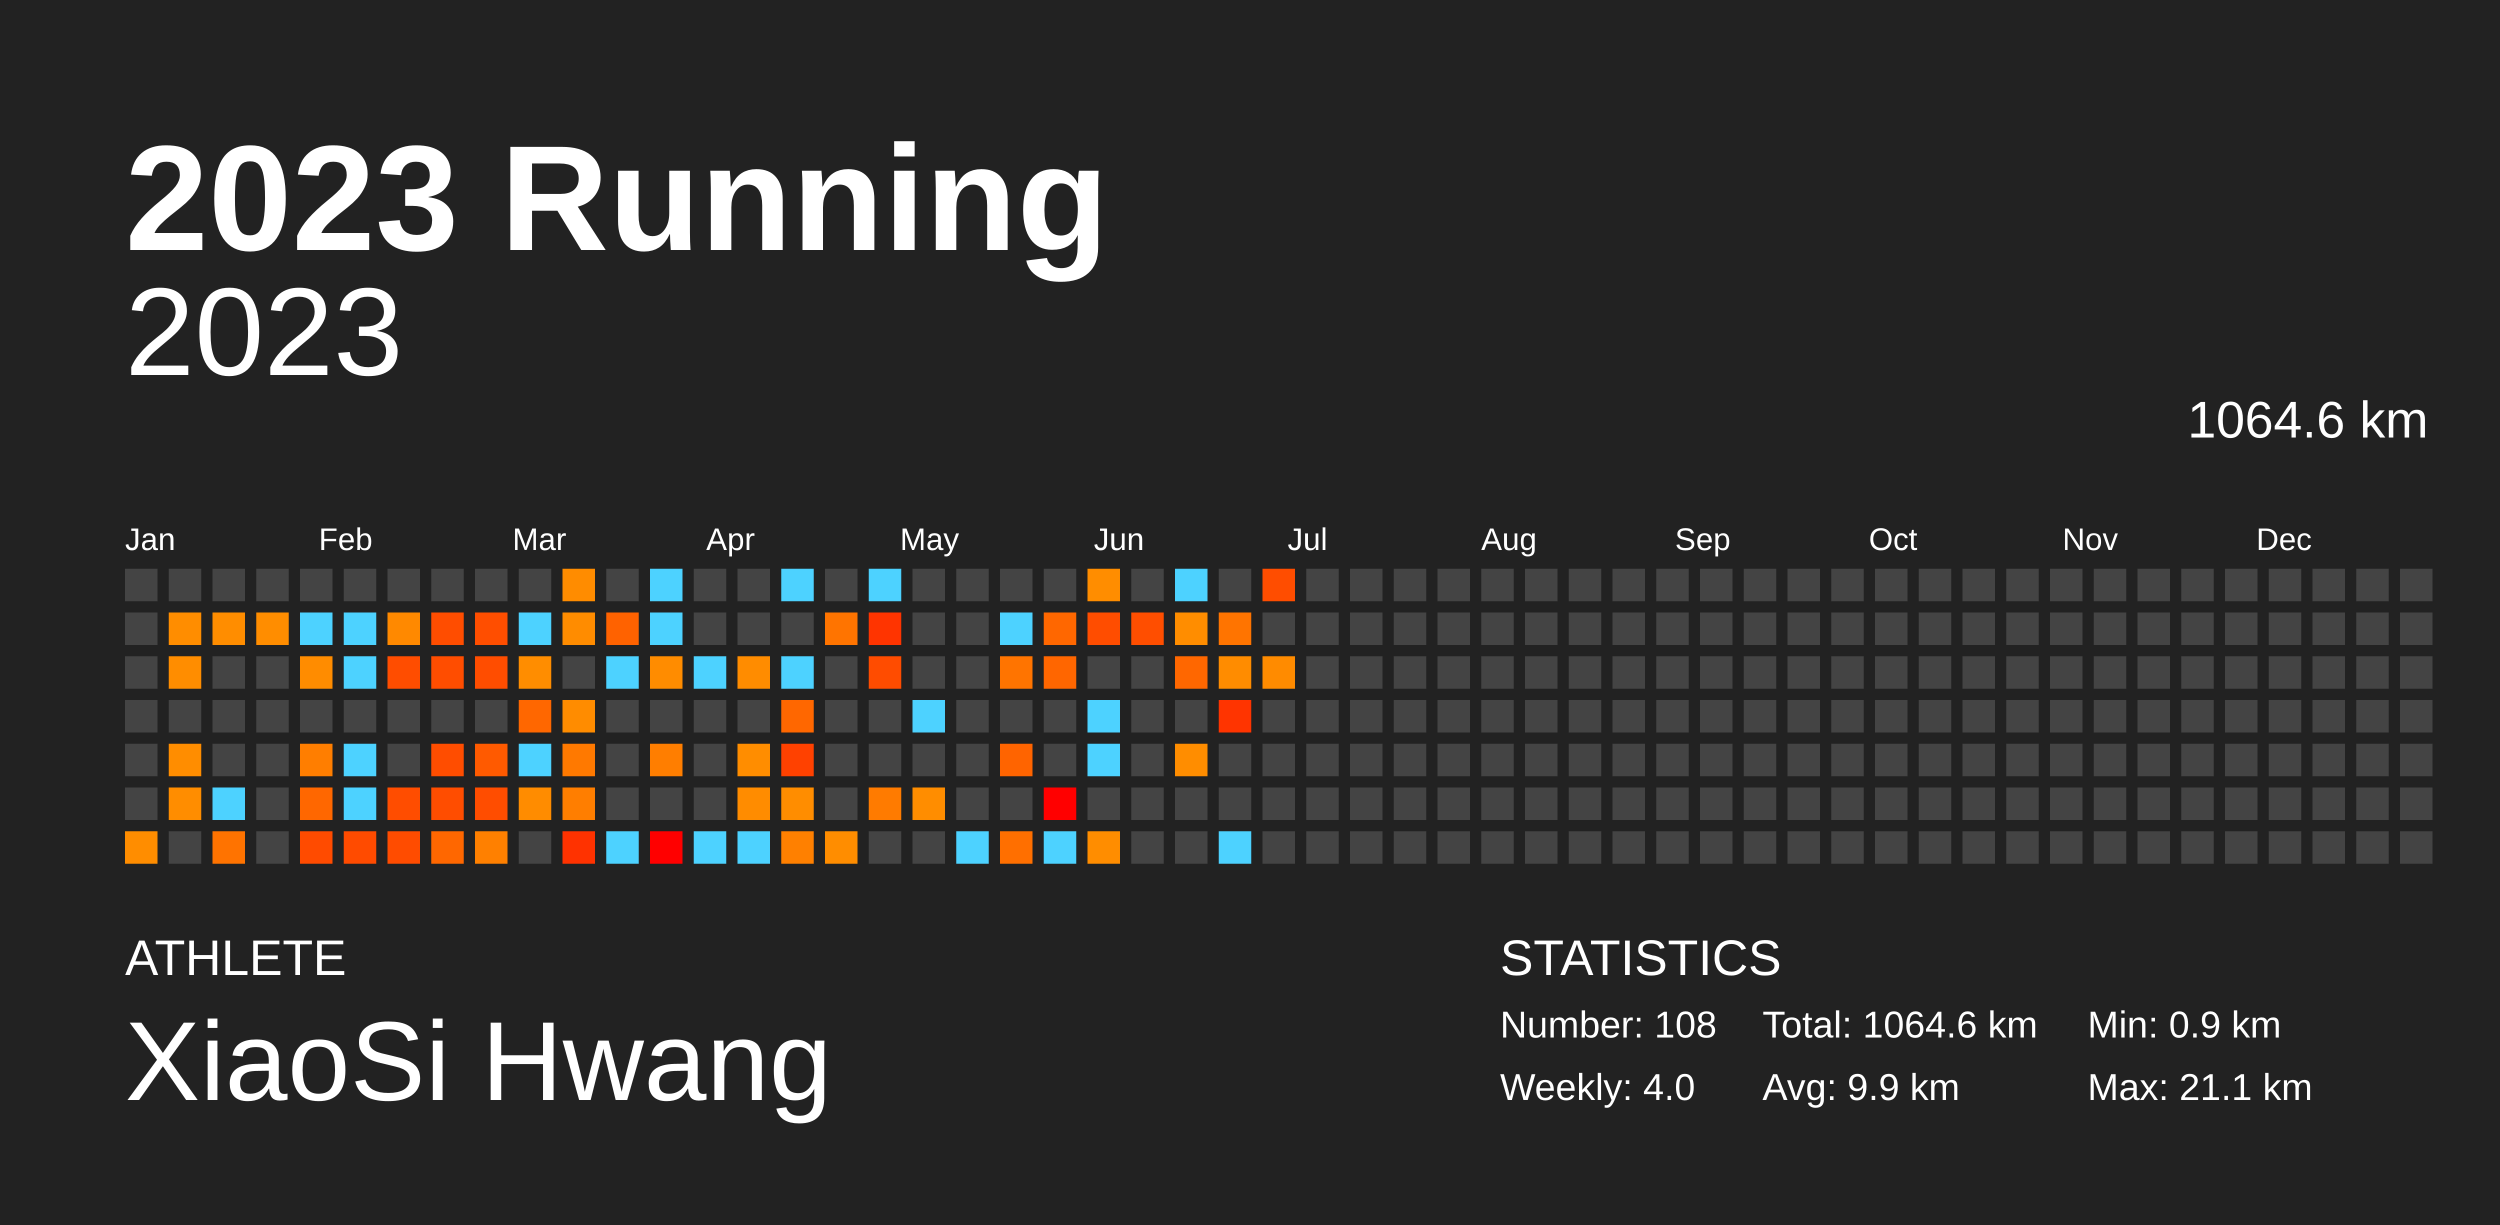
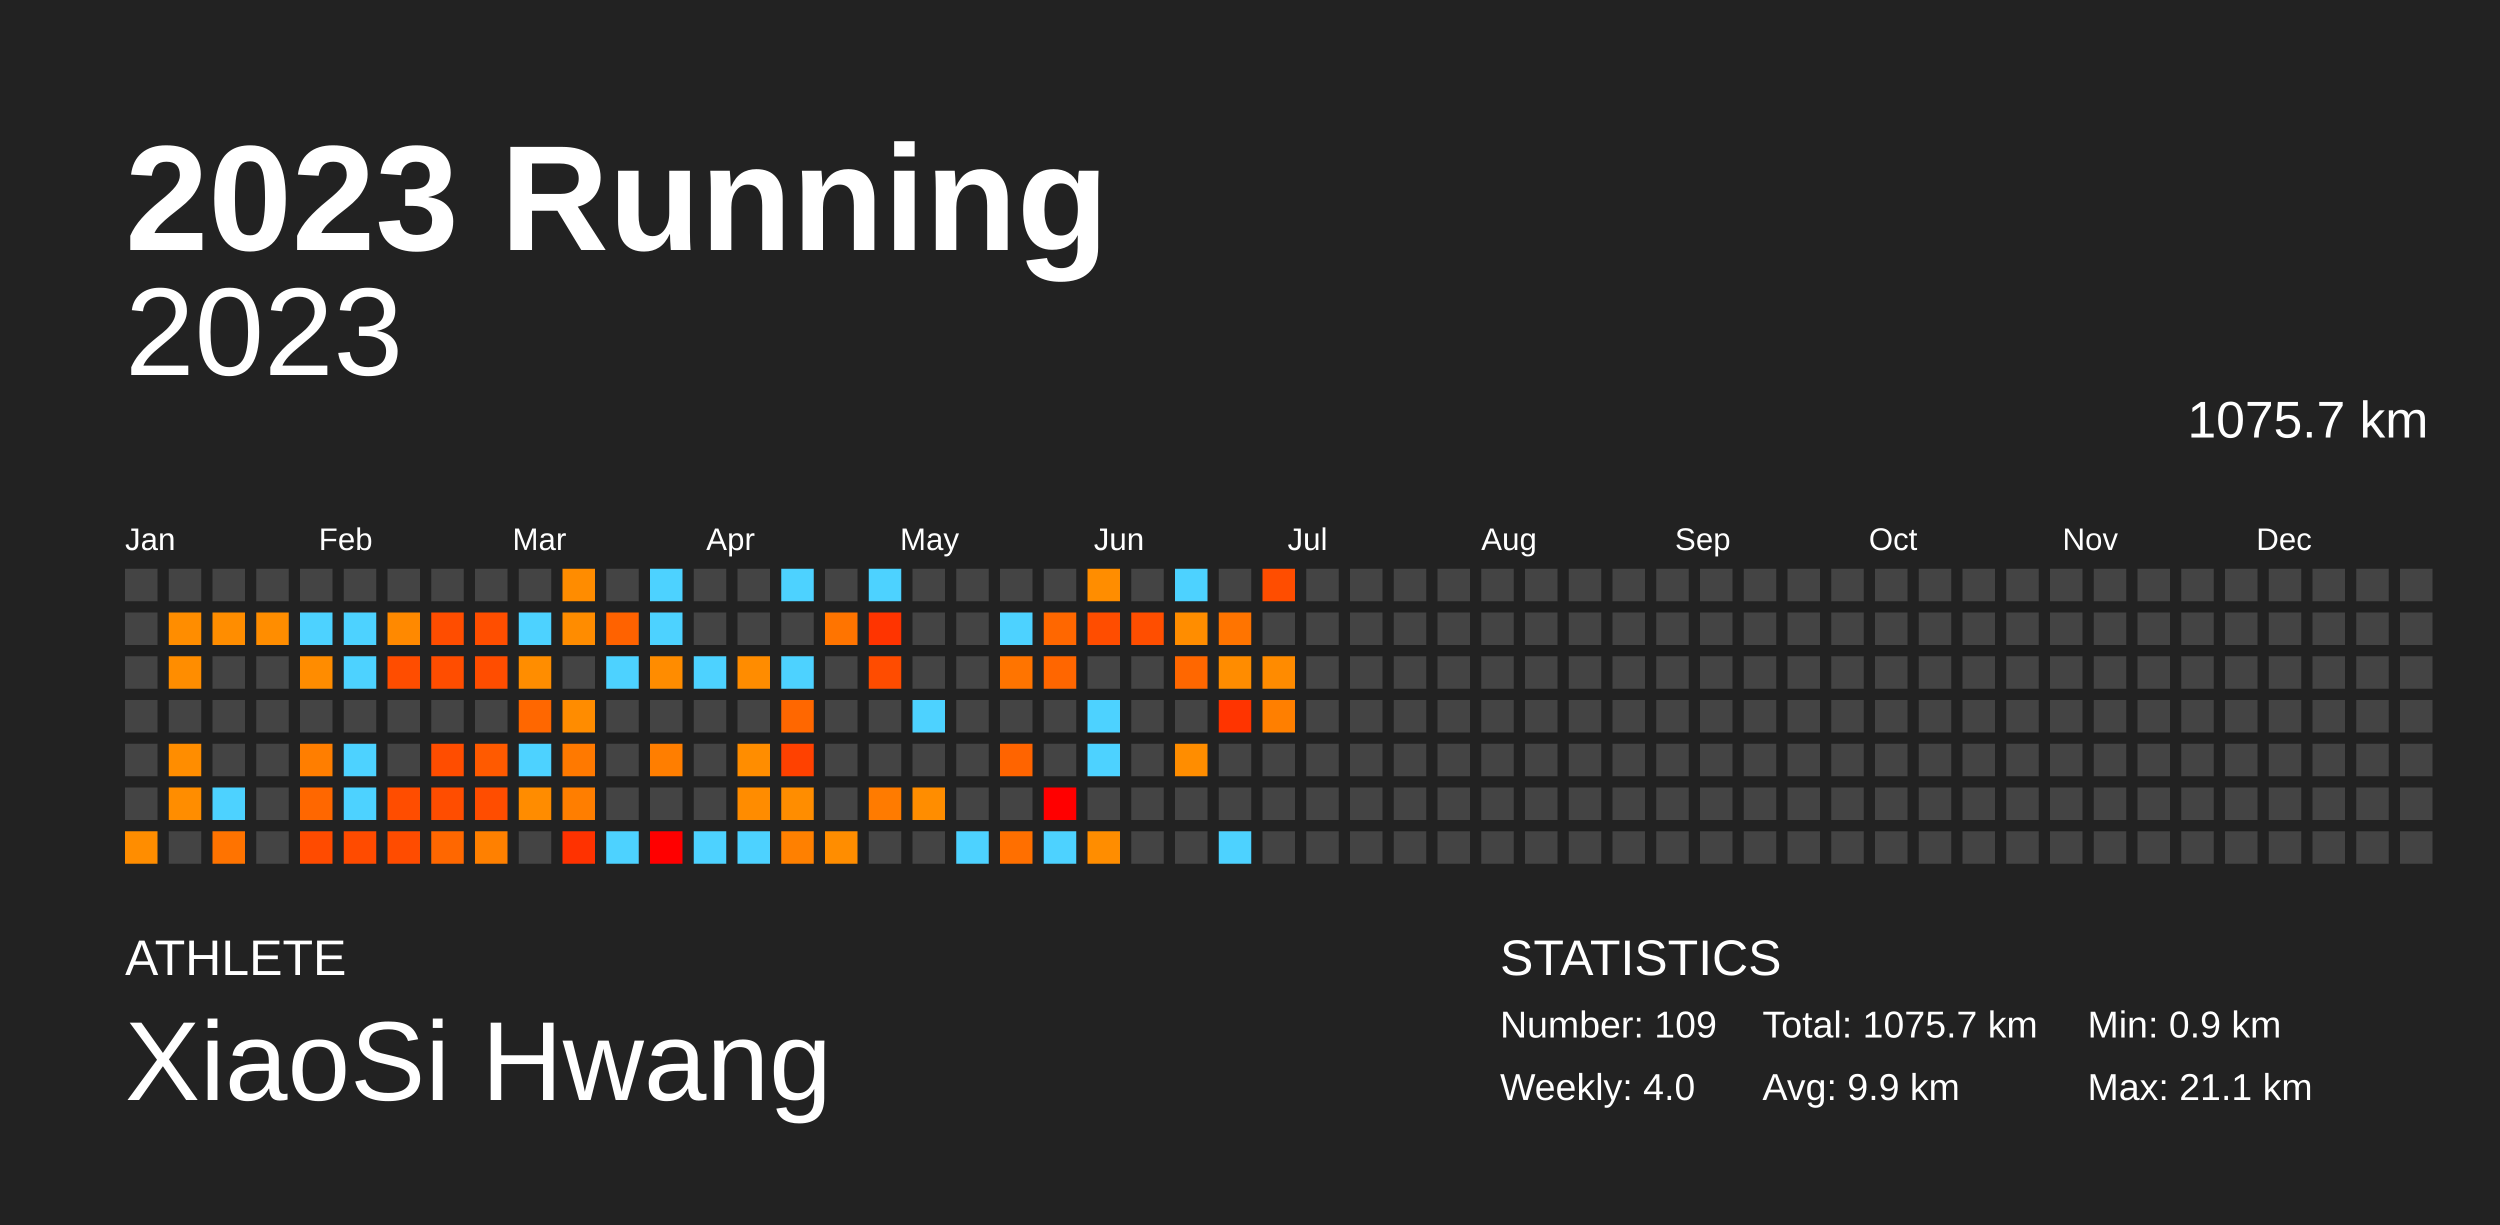
<svg xmlns="http://www.w3.org/2000/svg" baseProfile="full" height="98mm" version="1.1" viewBox="0,0,200,98" width="200mm">
  <defs />
  <rect fill="#222222" height="98" width="200" x="0" y="0" />
  <text fill="#FFFFFF" style="font-size:12px; font-family:Arial; font-weight:bold;" x="10" y="20">2023 Running</text>
  <text fill="#FFFFFF" style="font-size:4px; font-family:Arial" x="10" y="78">ATHLETE</text>
  <text fill="#FFFFFF" style="font-size:9px; font-family:Arial" x="10" y="88">XiaoSi Hwang</text>
  <text fill="#FFFFFF" style="font-size:4px; font-family:Arial" x="120" y="78">STATISTICS</text>
-   <text fill="#FFFFFF" style="font-size:3px; font-family:Arial" x="120" y="83">Number: 108</text>
+   <text fill="#FFFFFF" style="font-size:3px; font-family:Arial" x="120" y="83">Number: 109</text>
  <text fill="#FFFFFF" style="font-size:3px; font-family:Arial" x="120" y="88">Weekly: 4.0</text>
-   <text fill="#FFFFFF" style="font-size:3px; font-family:Arial" x="141" y="83">Total: 1064.6 km</text>
+   <text fill="#FFFFFF" style="font-size:3px; font-family:Arial" x="141" y="83">Total: 1075.7 km</text>
  <text fill="#FFFFFF" style="font-size:3px; font-family:Arial" x="141" y="88">Avg: 9.9 km</text>
  <text fill="#FFFFFF" style="font-size:3px; font-family:Arial" x="167" y="83">Min: 0.9 km</text>
  <text fill="#FFFFFF" style="font-size:3px; font-family:Arial" x="167" y="88">Max: 21.1 km</text>
  <text alignment-baseline="hanging" fill="#FFFFFF" style="font-size:10.0px; font-family:Arial;" x="10" y="30">2023</text>
-   <text alignment-baseline="hanging" fill="#FFFFFF" style="font-size:4.125px; font-family:Arial;" x="175" y="35">1064.6 km</text>
+   <text alignment-baseline="hanging" fill="#FFFFFF" style="font-size:4.125px; font-family:Arial;" x="175" y="35">1075.7 km</text>
  <text fill="#FFFFFF" style="font-size:2.5px; font-family:Arial" x="10.0" y="44">Jan</text>
  <text fill="#FFFFFF" style="font-size:2.5px; font-family:Arial" x="25.5" y="44">Feb</text>
  <text fill="#FFFFFF" style="font-size:2.5px; font-family:Arial" x="41.0" y="44">Mar</text>
  <text fill="#FFFFFF" style="font-size:2.5px; font-family:Arial" x="56.5" y="44">Apr</text>
  <text fill="#FFFFFF" style="font-size:2.5px; font-family:Arial" x="72.0" y="44">May</text>
  <text fill="#FFFFFF" style="font-size:2.5px; font-family:Arial" x="87.5" y="44">Jun</text>
  <text fill="#FFFFFF" style="font-size:2.5px; font-family:Arial" x="103.0" y="44">Jul</text>
  <text fill="#FFFFFF" style="font-size:2.5px; font-family:Arial" x="118.5" y="44">Aug</text>
  <text fill="#FFFFFF" style="font-size:2.5px; font-family:Arial" x="134.0" y="44">Sep</text>
  <text fill="#FFFFFF" style="font-size:2.5px; font-family:Arial" x="149.5" y="44">Oct</text>
  <text fill="#FFFFFF" style="font-size:2.5px; font-family:Arial" x="165.0" y="44">Nov</text>
  <text fill="#FFFFFF" style="font-size:2.5px; font-family:Arial" x="180.5" y="44">Dec</text>
  <rect fill="#444444" height="2.6" width="2.6" x="10.0" y="45.5" />
  <rect fill="#444444" height="2.6" width="2.6" x="10.0" y="49.0" />
  <rect fill="#444444" height="2.6" width="2.6" x="10.0" y="52.5" />
  <rect fill="#444444" height="2.6" width="2.6" x="10.0" y="56.0" />
  <rect fill="#444444" height="2.6" width="2.6" x="10.0" y="59.5" />
  <rect fill="#444444" height="2.6" width="2.6" x="10.0" y="63.0" />
  <rect fill="#ff8d00" height="2.6" width="2.6" x="10.0" y="66.5" />
  <rect fill="#444444" height="2.6" width="2.6" x="13.5" y="45.5" />
  <rect fill="#ff8d00" height="2.6" width="2.6" x="13.5" y="49.0" />
  <rect fill="#ff8d00" height="2.6" width="2.6" x="13.5" y="52.5" />
  <rect fill="#444444" height="2.6" width="2.6" x="13.5" y="56.0" />
  <rect fill="#ff8d00" height="2.6" width="2.6" x="13.5" y="59.5" />
  <rect fill="#ff8d00" height="2.6" width="2.6" x="13.5" y="63.0" />
  <rect fill="#444444" height="2.6" width="2.6" x="13.5" y="66.5" />
  <rect fill="#444444" height="2.6" width="2.6" x="17.0" y="45.5" />
  <rect fill="#ff8d00" height="2.6" width="2.6" x="17.0" y="49.0" />
  <rect fill="#444444" height="2.6" width="2.6" x="17.0" y="52.5" />
  <rect fill="#444444" height="2.6" width="2.6" x="17.0" y="56.0" />
  <rect fill="#444444" height="2.6" width="2.6" x="17.0" y="59.5" />
  <rect fill="#4dd2ff" height="2.6" width="2.6" x="17.0" y="63.0" />
  <rect fill="#ff7300" height="2.6" width="2.6" x="17.0" y="66.5" />
  <rect fill="#444444" height="2.6" width="2.6" x="20.5" y="45.5" />
  <rect fill="#ff8d00" height="2.6" width="2.6" x="20.5" y="49.0" />
  <rect fill="#444444" height="2.6" width="2.6" x="20.5" y="52.5" />
  <rect fill="#444444" height="2.6" width="2.6" x="20.5" y="56.0" />
  <rect fill="#444444" height="2.6" width="2.6" x="20.5" y="59.5" />
  <rect fill="#444444" height="2.6" width="2.6" x="20.5" y="63.0" />
  <rect fill="#444444" height="2.6" width="2.6" x="20.5" y="66.5" />
  <rect fill="#444444" height="2.6" width="2.6" x="24.0" y="45.5" />
  <rect fill="#4dd2ff" height="2.6" width="2.6" x="24.0" y="49.0" />
  <rect fill="#ff8c00" height="2.6" width="2.6" x="24.0" y="52.5" />
  <rect fill="#444444" height="2.6" width="2.6" x="24.0" y="56.0" />
  <rect fill="#ff7e00" height="2.6" width="2.6" x="24.0" y="59.5" />
  <rect fill="#ff6700" height="2.6" width="2.6" x="24.0" y="63.0" />
  <rect fill="#ff4b00" height="2.6" width="2.6" x="24.0" y="66.5" />
  <rect fill="#444444" height="2.6" width="2.6" x="27.5" y="45.5" />
  <rect fill="#4dd2ff" height="2.6" width="2.6" x="27.5" y="49.0" />
  <rect fill="#4dd2ff" height="2.6" width="2.6" x="27.5" y="52.5" />
  <rect fill="#444444" height="2.6" width="2.6" x="27.5" y="56.0" />
  <rect fill="#4dd2ff" height="2.6" width="2.6" x="27.5" y="59.5" />
  <rect fill="#4dd2ff" height="2.6" width="2.6" x="27.5" y="63.0" />
  <rect fill="#ff4b00" height="2.6" width="2.6" x="27.5" y="66.5" />
  <rect fill="#444444" height="2.6" width="2.6" x="31.0" y="45.5" />
  <rect fill="#ff8900" height="2.6" width="2.6" x="31.0" y="49.0" />
  <rect fill="#ff4d00" height="2.6" width="2.6" x="31.0" y="52.5" />
  <rect fill="#444444" height="2.6" width="2.6" x="31.0" y="56.0" />
  <rect fill="#444444" height="2.6" width="2.6" x="31.0" y="59.5" />
  <rect fill="#ff4d00" height="2.6" width="2.6" x="31.0" y="63.0" />
  <rect fill="#ff4c00" height="2.6" width="2.6" x="31.0" y="66.5" />
  <rect fill="#444444" height="2.6" width="2.6" x="34.5" y="45.5" />
  <rect fill="#ff4d00" height="2.6" width="2.6" x="34.5" y="49.0" />
  <rect fill="#ff4d00" height="2.6" width="2.6" x="34.5" y="52.5" />
  <rect fill="#444444" height="2.6" width="2.6" x="34.5" y="56.0" />
  <rect fill="#ff4d00" height="2.6" width="2.6" x="34.5" y="59.5" />
  <rect fill="#ff4d00" height="2.6" width="2.6" x="34.5" y="63.0" />
  <rect fill="#ff6700" height="2.6" width="2.6" x="34.5" y="66.5" />
  <rect fill="#444444" height="2.6" width="2.6" x="38.0" y="45.5" />
  <rect fill="#ff4e00" height="2.6" width="2.6" x="38.0" y="49.0" />
  <rect fill="#ff4d00" height="2.6" width="2.6" x="38.0" y="52.5" />
  <rect fill="#444444" height="2.6" width="2.6" x="38.0" y="56.0" />
  <rect fill="#ff5a00" height="2.6" width="2.6" x="38.0" y="59.5" />
  <rect fill="#ff4d00" height="2.6" width="2.6" x="38.0" y="63.0" />
  <rect fill="#ff8000" height="2.6" width="2.6" x="38.0" y="66.5" />
  <rect fill="#444444" height="2.6" width="2.6" x="41.5" y="45.5" />
  <rect fill="#4dd2ff" height="2.6" width="2.6" x="41.5" y="49.0" />
  <rect fill="#ff8d00" height="2.6" width="2.6" x="41.5" y="52.5" />
  <rect fill="#ff6700" height="2.6" width="2.6" x="41.5" y="56.0" />
  <rect fill="#4dd2ff" height="2.6" width="2.6" x="41.5" y="59.5" />
  <rect fill="#ff8c00" height="2.6" width="2.6" x="41.5" y="63.0" />
  <rect fill="#444444" height="2.6" width="2.6" x="41.5" y="66.5" />
  <rect fill="#ff8c00" height="2.6" width="2.6" x="45.0" y="45.5" />
  <rect fill="#ff8c00" height="2.6" width="2.6" x="45.0" y="49.0" />
  <rect fill="#444444" height="2.6" width="2.6" x="45.0" y="52.5" />
  <rect fill="#ff8c00" height="2.6" width="2.6" x="45.0" y="56.0" />
  <rect fill="#ff7900" height="2.6" width="2.6" x="45.0" y="59.5" />
  <rect fill="#ff7e00" height="2.6" width="2.6" x="45.0" y="63.0" />
  <rect fill="#ff3200" height="2.6" width="2.6" x="45.0" y="66.5" />
  <rect fill="#444444" height="2.6" width="2.6" x="48.5" y="45.5" />
  <rect fill="#ff6200" height="2.6" width="2.6" x="48.5" y="49.0" />
  <rect fill="#4dd2ff" height="2.6" width="2.6" x="48.5" y="52.5" />
  <rect fill="#444444" height="2.6" width="2.6" x="48.5" y="56.0" />
  <rect fill="#444444" height="2.6" width="2.6" x="48.5" y="59.5" />
  <rect fill="#444444" height="2.6" width="2.6" x="48.5" y="63.0" />
  <rect fill="#4dd2ff" height="2.6" width="2.6" x="48.5" y="66.5" />
  <rect fill="#4dd2ff" height="2.6" width="2.6" x="52.0" y="45.5" />
  <rect fill="#4dd2ff" height="2.6" width="2.6" x="52.0" y="49.0" />
  <rect fill="#ff8c00" height="2.6" width="2.6" x="52.0" y="52.5" />
  <rect fill="#444444" height="2.6" width="2.6" x="52.0" y="56.0" />
  <rect fill="#ff7e00" height="2.6" width="2.6" x="52.0" y="59.5" />
  <rect fill="#444444" height="2.6" width="2.6" x="52.0" y="63.0" />
  <rect fill="red" height="2.6" width="2.6" x="52.0" y="66.5" />
  <rect fill="#444444" height="2.6" width="2.6" x="55.5" y="45.5" />
  <rect fill="#444444" height="2.6" width="2.6" x="55.5" y="49.0" />
  <rect fill="#4dd2ff" height="2.6" width="2.6" x="55.5" y="52.5" />
  <rect fill="#444444" height="2.6" width="2.6" x="55.5" y="56.0" />
  <rect fill="#444444" height="2.6" width="2.6" x="55.5" y="59.5" />
  <rect fill="#444444" height="2.6" width="2.6" x="55.5" y="63.0" />
  <rect fill="#4dd2ff" height="2.6" width="2.6" x="55.5" y="66.5" />
  <rect fill="#444444" height="2.6" width="2.6" x="59.0" y="45.5" />
  <rect fill="#444444" height="2.6" width="2.6" x="59.0" y="49.0" />
  <rect fill="#ff8c00" height="2.6" width="2.6" x="59.0" y="52.5" />
  <rect fill="#444444" height="2.6" width="2.6" x="59.0" y="56.0" />
  <rect fill="#ff8d00" height="2.6" width="2.6" x="59.0" y="59.5" />
  <rect fill="#ff8c00" height="2.6" width="2.6" x="59.0" y="63.0" />
  <rect fill="#4dd2ff" height="2.6" width="2.6" x="59.0" y="66.5" />
  <rect fill="#4dd2ff" height="2.6" width="2.6" x="62.5" y="45.5" />
  <rect fill="#444444" height="2.6" width="2.6" x="62.5" y="49.0" />
  <rect fill="#4dd2ff" height="2.6" width="2.6" x="62.5" y="52.5" />
  <rect fill="#ff6700" height="2.6" width="2.6" x="62.5" y="56.0" />
  <rect fill="#ff4100" height="2.6" width="2.6" x="62.5" y="59.5" />
  <rect fill="#ff8d00" height="2.6" width="2.6" x="62.5" y="63.0" />
  <rect fill="#ff8000" height="2.6" width="2.6" x="62.5" y="66.5" />
  <rect fill="#444444" height="2.6" width="2.6" x="66.0" y="45.5" />
  <rect fill="#ff7400" height="2.6" width="2.6" x="66.0" y="49.0" />
  <rect fill="#444444" height="2.6" width="2.6" x="66.0" y="52.5" />
  <rect fill="#444444" height="2.6" width="2.6" x="66.0" y="56.0" />
  <rect fill="#444444" height="2.6" width="2.6" x="66.0" y="59.5" />
  <rect fill="#444444" height="2.6" width="2.6" x="66.0" y="63.0" />
  <rect fill="#ff8d00" height="2.6" width="2.6" x="66.0" y="66.5" />
  <rect fill="#4dd2ff" height="2.6" width="2.6" x="69.5" y="45.5" />
  <rect fill="#ff3400" height="2.6" width="2.6" x="69.5" y="49.0" />
  <rect fill="#ff4c00" height="2.6" width="2.6" x="69.5" y="52.5" />
  <rect fill="#444444" height="2.6" width="2.6" x="69.5" y="56.0" />
  <rect fill="#444444" height="2.6" width="2.6" x="69.5" y="59.5" />
  <rect fill="#ff7b00" height="2.6" width="2.6" x="69.5" y="63.0" />
  <rect fill="#444444" height="2.6" width="2.6" x="69.5" y="66.5" />
  <rect fill="#444444" height="2.6" width="2.6" x="73.0" y="45.5" />
  <rect fill="#444444" height="2.6" width="2.6" x="73.0" y="49.0" />
  <rect fill="#444444" height="2.6" width="2.6" x="73.0" y="52.5" />
  <rect fill="#4dd2ff" height="2.6" width="2.6" x="73.0" y="56.0" />
  <rect fill="#444444" height="2.6" width="2.6" x="73.0" y="59.5" />
  <rect fill="#ff8d00" height="2.6" width="2.6" x="73.0" y="63.0" />
  <rect fill="#444444" height="2.6" width="2.6" x="73.0" y="66.5" />
  <rect fill="#444444" height="2.6" width="2.6" x="76.5" y="45.5" />
  <rect fill="#444444" height="2.6" width="2.6" x="76.5" y="49.0" />
  <rect fill="#444444" height="2.6" width="2.6" x="76.5" y="52.5" />
  <rect fill="#444444" height="2.6" width="2.6" x="76.5" y="56.0" />
  <rect fill="#444444" height="2.6" width="2.6" x="76.5" y="59.5" />
  <rect fill="#444444" height="2.6" width="2.6" x="76.5" y="63.0" />
  <rect fill="#4dd2ff" height="2.6" width="2.6" x="76.5" y="66.5" />
  <rect fill="#444444" height="2.6" width="2.6" x="80.0" y="45.5" />
  <rect fill="#4dd2ff" height="2.6" width="2.6" x="80.0" y="49.0" />
  <rect fill="#ff7400" height="2.6" width="2.6" x="80.0" y="52.5" />
  <rect fill="#444444" height="2.6" width="2.6" x="80.0" y="56.0" />
  <rect fill="#ff6400" height="2.6" width="2.6" x="80.0" y="59.5" />
  <rect fill="#444444" height="2.6" width="2.6" x="80.0" y="63.0" />
  <rect fill="#ff6f00" height="2.6" width="2.6" x="80.0" y="66.5" />
  <rect fill="#444444" height="2.6" width="2.6" x="83.5" y="45.5" />
  <rect fill="#ff6700" height="2.6" width="2.6" x="83.5" y="49.0" />
  <rect fill="#ff6600" height="2.6" width="2.6" x="83.5" y="52.5" />
  <rect fill="#444444" height="2.6" width="2.6" x="83.5" y="56.0" />
  <rect fill="#444444" height="2.6" width="2.6" x="83.5" y="59.5" />
  <rect fill="red" height="2.6" width="2.6" x="83.5" y="63.0" />
  <rect fill="#4dd2ff" height="2.6" width="2.6" x="83.5" y="66.5" />
  <rect fill="#ff8d00" height="2.6" width="2.6" x="87.0" y="45.5" />
  <rect fill="#ff4d00" height="2.6" width="2.6" x="87.0" y="49.0" />
  <rect fill="#444444" height="2.6" width="2.6" x="87.0" y="52.5" />
  <rect fill="#4dd2ff" height="2.6" width="2.6" x="87.0" y="56.0" />
  <rect fill="#4dd2ff" height="2.6" width="2.6" x="87.0" y="59.5" />
  <rect fill="#444444" height="2.6" width="2.6" x="87.0" y="63.0" />
  <rect fill="#ff8d00" height="2.6" width="2.6" x="87.0" y="66.5" />
  <rect fill="#444444" height="2.6" width="2.6" x="90.5" y="45.5" />
  <rect fill="#ff4e00" height="2.6" width="2.6" x="90.5" y="49.0" />
  <rect fill="#444444" height="2.6" width="2.6" x="90.5" y="52.5" />
  <rect fill="#444444" height="2.6" width="2.6" x="90.5" y="56.0" />
  <rect fill="#444444" height="2.6" width="2.6" x="90.5" y="59.5" />
  <rect fill="#444444" height="2.6" width="2.6" x="90.5" y="63.0" />
  <rect fill="#444444" height="2.6" width="2.6" x="90.5" y="66.5" />
  <rect fill="#4dd2ff" height="2.6" width="2.6" x="94.0" y="45.5" />
  <rect fill="#ff8d00" height="2.6" width="2.6" x="94.0" y="49.0" />
  <rect fill="#ff6700" height="2.6" width="2.6" x="94.0" y="52.5" />
  <rect fill="#444444" height="2.6" width="2.6" x="94.0" y="56.0" />
  <rect fill="#ff8d00" height="2.6" width="2.6" x="94.0" y="59.5" />
  <rect fill="#444444" height="2.6" width="2.6" x="94.0" y="63.0" />
  <rect fill="#444444" height="2.6" width="2.6" x="94.0" y="66.5" />
  <rect fill="#444444" height="2.6" width="2.6" x="97.5" y="45.5" />
  <rect fill="#ff7400" height="2.6" width="2.6" x="97.5" y="49.0" />
  <rect fill="#ff8c00" height="2.6" width="2.6" x="97.5" y="52.5" />
  <rect fill="#ff3400" height="2.6" width="2.6" x="97.5" y="56.0" />
  <rect fill="#444444" height="2.6" width="2.6" x="97.5" y="59.5" />
  <rect fill="#444444" height="2.6" width="2.6" x="97.5" y="63.0" />
  <rect fill="#4dd2ff" height="2.6" width="2.6" x="97.5" y="66.5" />
  <rect fill="#ff4d00" height="2.6" width="2.6" x="101.0" y="45.5" />
  <rect fill="#444444" height="2.6" width="2.6" x="101.0" y="49.0" />
  <rect fill="#ff8b00" height="2.6" width="2.6" x="101.0" y="52.5" />
-   <rect fill="#444444" height="2.6" width="2.6" x="101.0" y="56.0" />
+   <rect fill="#ff7f00" height="2.6" width="2.6" x="101.0" y="56.0" />
  <rect fill="#444444" height="2.6" width="2.6" x="101.0" y="59.5" />
  <rect fill="#444444" height="2.6" width="2.6" x="101.0" y="63.0" />
  <rect fill="#444444" height="2.6" width="2.6" x="101.0" y="66.5" />
  <rect fill="#444444" height="2.6" width="2.6" x="104.5" y="45.5" />
  <rect fill="#444444" height="2.6" width="2.6" x="104.5" y="49.0" />
  <rect fill="#444444" height="2.6" width="2.6" x="104.5" y="52.5" />
  <rect fill="#444444" height="2.6" width="2.6" x="104.5" y="56.0" />
  <rect fill="#444444" height="2.6" width="2.6" x="104.5" y="59.5" />
  <rect fill="#444444" height="2.6" width="2.6" x="104.5" y="63.0" />
  <rect fill="#444444" height="2.6" width="2.6" x="104.5" y="66.5" />
  <rect fill="#444444" height="2.6" width="2.6" x="108.0" y="45.5" />
  <rect fill="#444444" height="2.6" width="2.6" x="108.0" y="49.0" />
  <rect fill="#444444" height="2.6" width="2.6" x="108.0" y="52.5" />
  <rect fill="#444444" height="2.6" width="2.6" x="108.0" y="56.0" />
  <rect fill="#444444" height="2.6" width="2.6" x="108.0" y="59.5" />
  <rect fill="#444444" height="2.6" width="2.6" x="108.0" y="63.0" />
  <rect fill="#444444" height="2.6" width="2.6" x="108.0" y="66.5" />
  <rect fill="#444444" height="2.6" width="2.6" x="111.5" y="45.5" />
  <rect fill="#444444" height="2.6" width="2.6" x="111.5" y="49.0" />
  <rect fill="#444444" height="2.6" width="2.6" x="111.5" y="52.5" />
  <rect fill="#444444" height="2.6" width="2.6" x="111.5" y="56.0" />
  <rect fill="#444444" height="2.6" width="2.6" x="111.5" y="59.5" />
  <rect fill="#444444" height="2.6" width="2.6" x="111.5" y="63.0" />
  <rect fill="#444444" height="2.6" width="2.6" x="111.5" y="66.5" />
  <rect fill="#444444" height="2.6" width="2.6" x="115.0" y="45.5" />
  <rect fill="#444444" height="2.6" width="2.6" x="115.0" y="49.0" />
  <rect fill="#444444" height="2.6" width="2.6" x="115.0" y="52.5" />
  <rect fill="#444444" height="2.6" width="2.6" x="115.0" y="56.0" />
  <rect fill="#444444" height="2.6" width="2.6" x="115.0" y="59.5" />
  <rect fill="#444444" height="2.6" width="2.6" x="115.0" y="63.0" />
  <rect fill="#444444" height="2.6" width="2.6" x="115.0" y="66.5" />
  <rect fill="#444444" height="2.6" width="2.6" x="118.5" y="45.5" />
  <rect fill="#444444" height="2.6" width="2.6" x="118.5" y="49.0" />
  <rect fill="#444444" height="2.6" width="2.6" x="118.5" y="52.5" />
  <rect fill="#444444" height="2.6" width="2.6" x="118.5" y="56.0" />
  <rect fill="#444444" height="2.6" width="2.6" x="118.5" y="59.5" />
  <rect fill="#444444" height="2.6" width="2.6" x="118.5" y="63.0" />
  <rect fill="#444444" height="2.6" width="2.6" x="118.5" y="66.5" />
  <rect fill="#444444" height="2.6" width="2.6" x="122.0" y="45.5" />
  <rect fill="#444444" height="2.6" width="2.6" x="122.0" y="49.0" />
  <rect fill="#444444" height="2.6" width="2.6" x="122.0" y="52.5" />
  <rect fill="#444444" height="2.6" width="2.6" x="122.0" y="56.0" />
  <rect fill="#444444" height="2.6" width="2.6" x="122.0" y="59.5" />
  <rect fill="#444444" height="2.6" width="2.6" x="122.0" y="63.0" />
  <rect fill="#444444" height="2.6" width="2.6" x="122.0" y="66.5" />
  <rect fill="#444444" height="2.6" width="2.6" x="125.5" y="45.5" />
  <rect fill="#444444" height="2.6" width="2.6" x="125.5" y="49.0" />
  <rect fill="#444444" height="2.6" width="2.6" x="125.5" y="52.5" />
  <rect fill="#444444" height="2.6" width="2.6" x="125.5" y="56.0" />
  <rect fill="#444444" height="2.6" width="2.6" x="125.5" y="59.5" />
  <rect fill="#444444" height="2.6" width="2.6" x="125.5" y="63.0" />
  <rect fill="#444444" height="2.6" width="2.6" x="125.5" y="66.5" />
  <rect fill="#444444" height="2.6" width="2.6" x="129.0" y="45.5" />
  <rect fill="#444444" height="2.6" width="2.6" x="129.0" y="49.0" />
  <rect fill="#444444" height="2.6" width="2.6" x="129.0" y="52.5" />
  <rect fill="#444444" height="2.6" width="2.6" x="129.0" y="56.0" />
  <rect fill="#444444" height="2.6" width="2.6" x="129.0" y="59.5" />
  <rect fill="#444444" height="2.6" width="2.6" x="129.0" y="63.0" />
  <rect fill="#444444" height="2.6" width="2.6" x="129.0" y="66.5" />
  <rect fill="#444444" height="2.6" width="2.6" x="132.5" y="45.5" />
  <rect fill="#444444" height="2.6" width="2.6" x="132.5" y="49.0" />
  <rect fill="#444444" height="2.6" width="2.6" x="132.5" y="52.5" />
  <rect fill="#444444" height="2.6" width="2.6" x="132.5" y="56.0" />
  <rect fill="#444444" height="2.6" width="2.6" x="132.5" y="59.5" />
  <rect fill="#444444" height="2.6" width="2.6" x="132.5" y="63.0" />
  <rect fill="#444444" height="2.6" width="2.6" x="132.5" y="66.5" />
  <rect fill="#444444" height="2.6" width="2.6" x="136.0" y="45.5" />
  <rect fill="#444444" height="2.6" width="2.6" x="136.0" y="49.0" />
  <rect fill="#444444" height="2.6" width="2.6" x="136.0" y="52.5" />
  <rect fill="#444444" height="2.6" width="2.6" x="136.0" y="56.0" />
  <rect fill="#444444" height="2.6" width="2.6" x="136.0" y="59.5" />
  <rect fill="#444444" height="2.6" width="2.6" x="136.0" y="63.0" />
  <rect fill="#444444" height="2.6" width="2.6" x="136.0" y="66.5" />
  <rect fill="#444444" height="2.6" width="2.6" x="139.5" y="45.5" />
  <rect fill="#444444" height="2.6" width="2.6" x="139.5" y="49.0" />
  <rect fill="#444444" height="2.6" width="2.6" x="139.5" y="52.5" />
  <rect fill="#444444" height="2.6" width="2.6" x="139.5" y="56.0" />
  <rect fill="#444444" height="2.6" width="2.6" x="139.5" y="59.5" />
  <rect fill="#444444" height="2.6" width="2.6" x="139.5" y="63.0" />
  <rect fill="#444444" height="2.6" width="2.6" x="139.5" y="66.5" />
  <rect fill="#444444" height="2.6" width="2.6" x="143.0" y="45.5" />
  <rect fill="#444444" height="2.6" width="2.6" x="143.0" y="49.0" />
  <rect fill="#444444" height="2.6" width="2.6" x="143.0" y="52.5" />
  <rect fill="#444444" height="2.6" width="2.6" x="143.0" y="56.0" />
  <rect fill="#444444" height="2.6" width="2.6" x="143.0" y="59.5" />
  <rect fill="#444444" height="2.6" width="2.6" x="143.0" y="63.0" />
  <rect fill="#444444" height="2.6" width="2.6" x="143.0" y="66.5" />
  <rect fill="#444444" height="2.6" width="2.6" x="146.5" y="45.5" />
  <rect fill="#444444" height="2.6" width="2.6" x="146.5" y="49.0" />
  <rect fill="#444444" height="2.6" width="2.6" x="146.5" y="52.5" />
  <rect fill="#444444" height="2.6" width="2.6" x="146.5" y="56.0" />
  <rect fill="#444444" height="2.6" width="2.6" x="146.5" y="59.5" />
  <rect fill="#444444" height="2.6" width="2.6" x="146.5" y="63.0" />
  <rect fill="#444444" height="2.6" width="2.6" x="146.5" y="66.5" />
  <rect fill="#444444" height="2.6" width="2.6" x="150.0" y="45.5" />
  <rect fill="#444444" height="2.6" width="2.6" x="150.0" y="49.0" />
  <rect fill="#444444" height="2.6" width="2.6" x="150.0" y="52.5" />
  <rect fill="#444444" height="2.6" width="2.6" x="150.0" y="56.0" />
  <rect fill="#444444" height="2.6" width="2.6" x="150.0" y="59.5" />
  <rect fill="#444444" height="2.6" width="2.6" x="150.0" y="63.0" />
  <rect fill="#444444" height="2.6" width="2.6" x="150.0" y="66.5" />
  <rect fill="#444444" height="2.6" width="2.6" x="153.5" y="45.5" />
  <rect fill="#444444" height="2.6" width="2.6" x="153.5" y="49.0" />
  <rect fill="#444444" height="2.6" width="2.6" x="153.5" y="52.5" />
  <rect fill="#444444" height="2.6" width="2.6" x="153.5" y="56.0" />
  <rect fill="#444444" height="2.6" width="2.6" x="153.5" y="59.5" />
  <rect fill="#444444" height="2.6" width="2.6" x="153.5" y="63.0" />
  <rect fill="#444444" height="2.6" width="2.6" x="153.5" y="66.5" />
  <rect fill="#444444" height="2.6" width="2.6" x="157.0" y="45.5" />
  <rect fill="#444444" height="2.6" width="2.6" x="157.0" y="49.0" />
  <rect fill="#444444" height="2.6" width="2.6" x="157.0" y="52.5" />
  <rect fill="#444444" height="2.6" width="2.6" x="157.0" y="56.0" />
  <rect fill="#444444" height="2.6" width="2.6" x="157.0" y="59.5" />
  <rect fill="#444444" height="2.6" width="2.6" x="157.0" y="63.0" />
  <rect fill="#444444" height="2.6" width="2.6" x="157.0" y="66.5" />
  <rect fill="#444444" height="2.6" width="2.6" x="160.5" y="45.5" />
  <rect fill="#444444" height="2.6" width="2.6" x="160.5" y="49.0" />
  <rect fill="#444444" height="2.6" width="2.6" x="160.5" y="52.5" />
  <rect fill="#444444" height="2.6" width="2.6" x="160.5" y="56.0" />
  <rect fill="#444444" height="2.6" width="2.6" x="160.5" y="59.5" />
  <rect fill="#444444" height="2.6" width="2.6" x="160.5" y="63.0" />
  <rect fill="#444444" height="2.6" width="2.6" x="160.5" y="66.5" />
  <rect fill="#444444" height="2.6" width="2.6" x="164.0" y="45.5" />
  <rect fill="#444444" height="2.6" width="2.6" x="164.0" y="49.0" />
  <rect fill="#444444" height="2.6" width="2.6" x="164.0" y="52.5" />
  <rect fill="#444444" height="2.6" width="2.6" x="164.0" y="56.0" />
  <rect fill="#444444" height="2.6" width="2.6" x="164.0" y="59.5" />
  <rect fill="#444444" height="2.6" width="2.6" x="164.0" y="63.0" />
  <rect fill="#444444" height="2.6" width="2.6" x="164.0" y="66.5" />
  <rect fill="#444444" height="2.6" width="2.6" x="167.5" y="45.5" />
  <rect fill="#444444" height="2.6" width="2.6" x="167.5" y="49.0" />
  <rect fill="#444444" height="2.6" width="2.6" x="167.5" y="52.5" />
  <rect fill="#444444" height="2.6" width="2.6" x="167.5" y="56.0" />
  <rect fill="#444444" height="2.6" width="2.6" x="167.5" y="59.5" />
  <rect fill="#444444" height="2.6" width="2.6" x="167.5" y="63.0" />
  <rect fill="#444444" height="2.6" width="2.6" x="167.5" y="66.5" />
  <rect fill="#444444" height="2.6" width="2.6" x="171.0" y="45.5" />
  <rect fill="#444444" height="2.6" width="2.6" x="171.0" y="49.0" />
  <rect fill="#444444" height="2.6" width="2.6" x="171.0" y="52.5" />
  <rect fill="#444444" height="2.6" width="2.6" x="171.0" y="56.0" />
  <rect fill="#444444" height="2.6" width="2.6" x="171.0" y="59.5" />
  <rect fill="#444444" height="2.6" width="2.6" x="171.0" y="63.0" />
  <rect fill="#444444" height="2.6" width="2.6" x="171.0" y="66.5" />
  <rect fill="#444444" height="2.6" width="2.6" x="174.5" y="45.5" />
  <rect fill="#444444" height="2.6" width="2.6" x="174.5" y="49.0" />
  <rect fill="#444444" height="2.6" width="2.6" x="174.5" y="52.5" />
  <rect fill="#444444" height="2.6" width="2.6" x="174.5" y="56.0" />
  <rect fill="#444444" height="2.6" width="2.6" x="174.5" y="59.5" />
  <rect fill="#444444" height="2.6" width="2.6" x="174.5" y="63.0" />
  <rect fill="#444444" height="2.6" width="2.6" x="174.5" y="66.5" />
  <rect fill="#444444" height="2.6" width="2.6" x="178.0" y="45.5" />
  <rect fill="#444444" height="2.6" width="2.6" x="178.0" y="49.0" />
  <rect fill="#444444" height="2.6" width="2.6" x="178.0" y="52.5" />
  <rect fill="#444444" height="2.6" width="2.6" x="178.0" y="56.0" />
  <rect fill="#444444" height="2.6" width="2.6" x="178.0" y="59.5" />
  <rect fill="#444444" height="2.6" width="2.6" x="178.0" y="63.0" />
  <rect fill="#444444" height="2.6" width="2.6" x="178.0" y="66.5" />
  <rect fill="#444444" height="2.6" width="2.6" x="181.5" y="45.5" />
  <rect fill="#444444" height="2.6" width="2.6" x="181.5" y="49.0" />
  <rect fill="#444444" height="2.6" width="2.6" x="181.5" y="52.5" />
  <rect fill="#444444" height="2.6" width="2.6" x="181.5" y="56.0" />
  <rect fill="#444444" height="2.6" width="2.6" x="181.5" y="59.5" />
  <rect fill="#444444" height="2.6" width="2.6" x="181.5" y="63.0" />
  <rect fill="#444444" height="2.6" width="2.6" x="181.5" y="66.5" />
  <rect fill="#444444" height="2.6" width="2.6" x="185.0" y="45.5" />
  <rect fill="#444444" height="2.6" width="2.6" x="185.0" y="49.0" />
  <rect fill="#444444" height="2.6" width="2.6" x="185.0" y="52.5" />
  <rect fill="#444444" height="2.6" width="2.6" x="185.0" y="56.0" />
  <rect fill="#444444" height="2.6" width="2.6" x="185.0" y="59.5" />
  <rect fill="#444444" height="2.6" width="2.6" x="185.0" y="63.0" />
  <rect fill="#444444" height="2.6" width="2.6" x="185.0" y="66.5" />
  <rect fill="#444444" height="2.6" width="2.6" x="188.5" y="45.5" />
  <rect fill="#444444" height="2.6" width="2.6" x="188.5" y="49.0" />
  <rect fill="#444444" height="2.6" width="2.6" x="188.5" y="52.5" />
  <rect fill="#444444" height="2.6" width="2.6" x="188.5" y="56.0" />
  <rect fill="#444444" height="2.6" width="2.6" x="188.5" y="59.5" />
  <rect fill="#444444" height="2.6" width="2.6" x="188.5" y="63.0" />
  <rect fill="#444444" height="2.6" width="2.6" x="188.5" y="66.5" />
  <rect fill="#444444" height="2.6" width="2.6" x="192.0" y="45.5" />
  <rect fill="#444444" height="2.6" width="2.6" x="192.0" y="49.0" />
  <rect fill="#444444" height="2.6" width="2.6" x="192.0" y="52.5" />
  <rect fill="#444444" height="2.6" width="2.6" x="192.0" y="56.0" />
  <rect fill="#444444" height="2.6" width="2.6" x="192.0" y="59.5" />
  <rect fill="#444444" height="2.6" width="2.6" x="192.0" y="63.0" />
  <rect fill="#444444" height="2.6" width="2.6" x="192.0" y="66.5" />
</svg>
